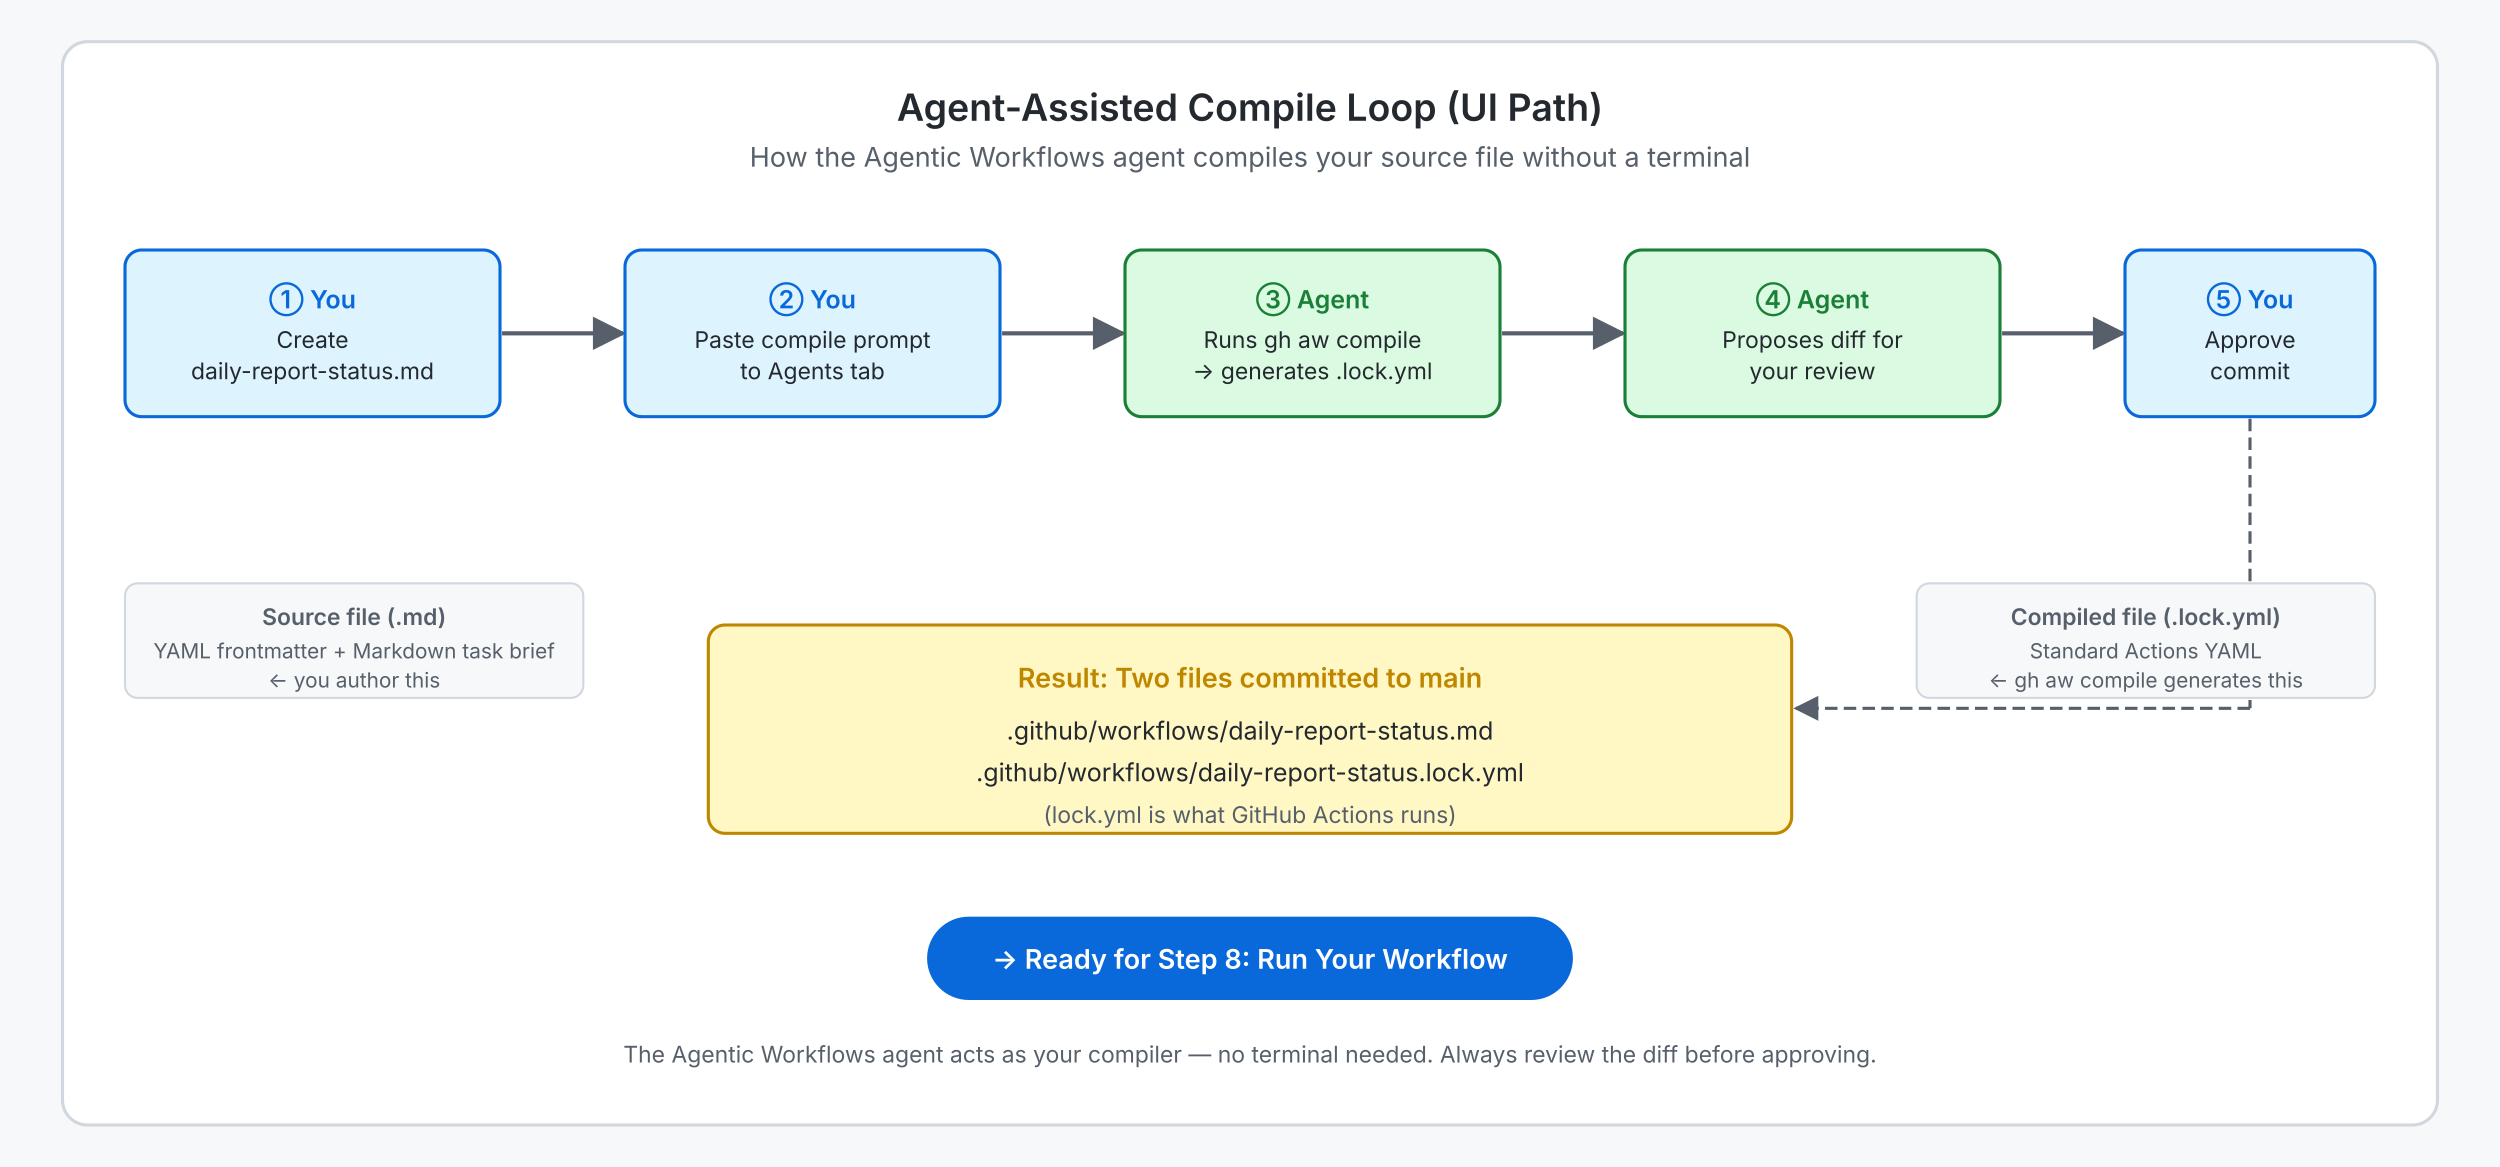
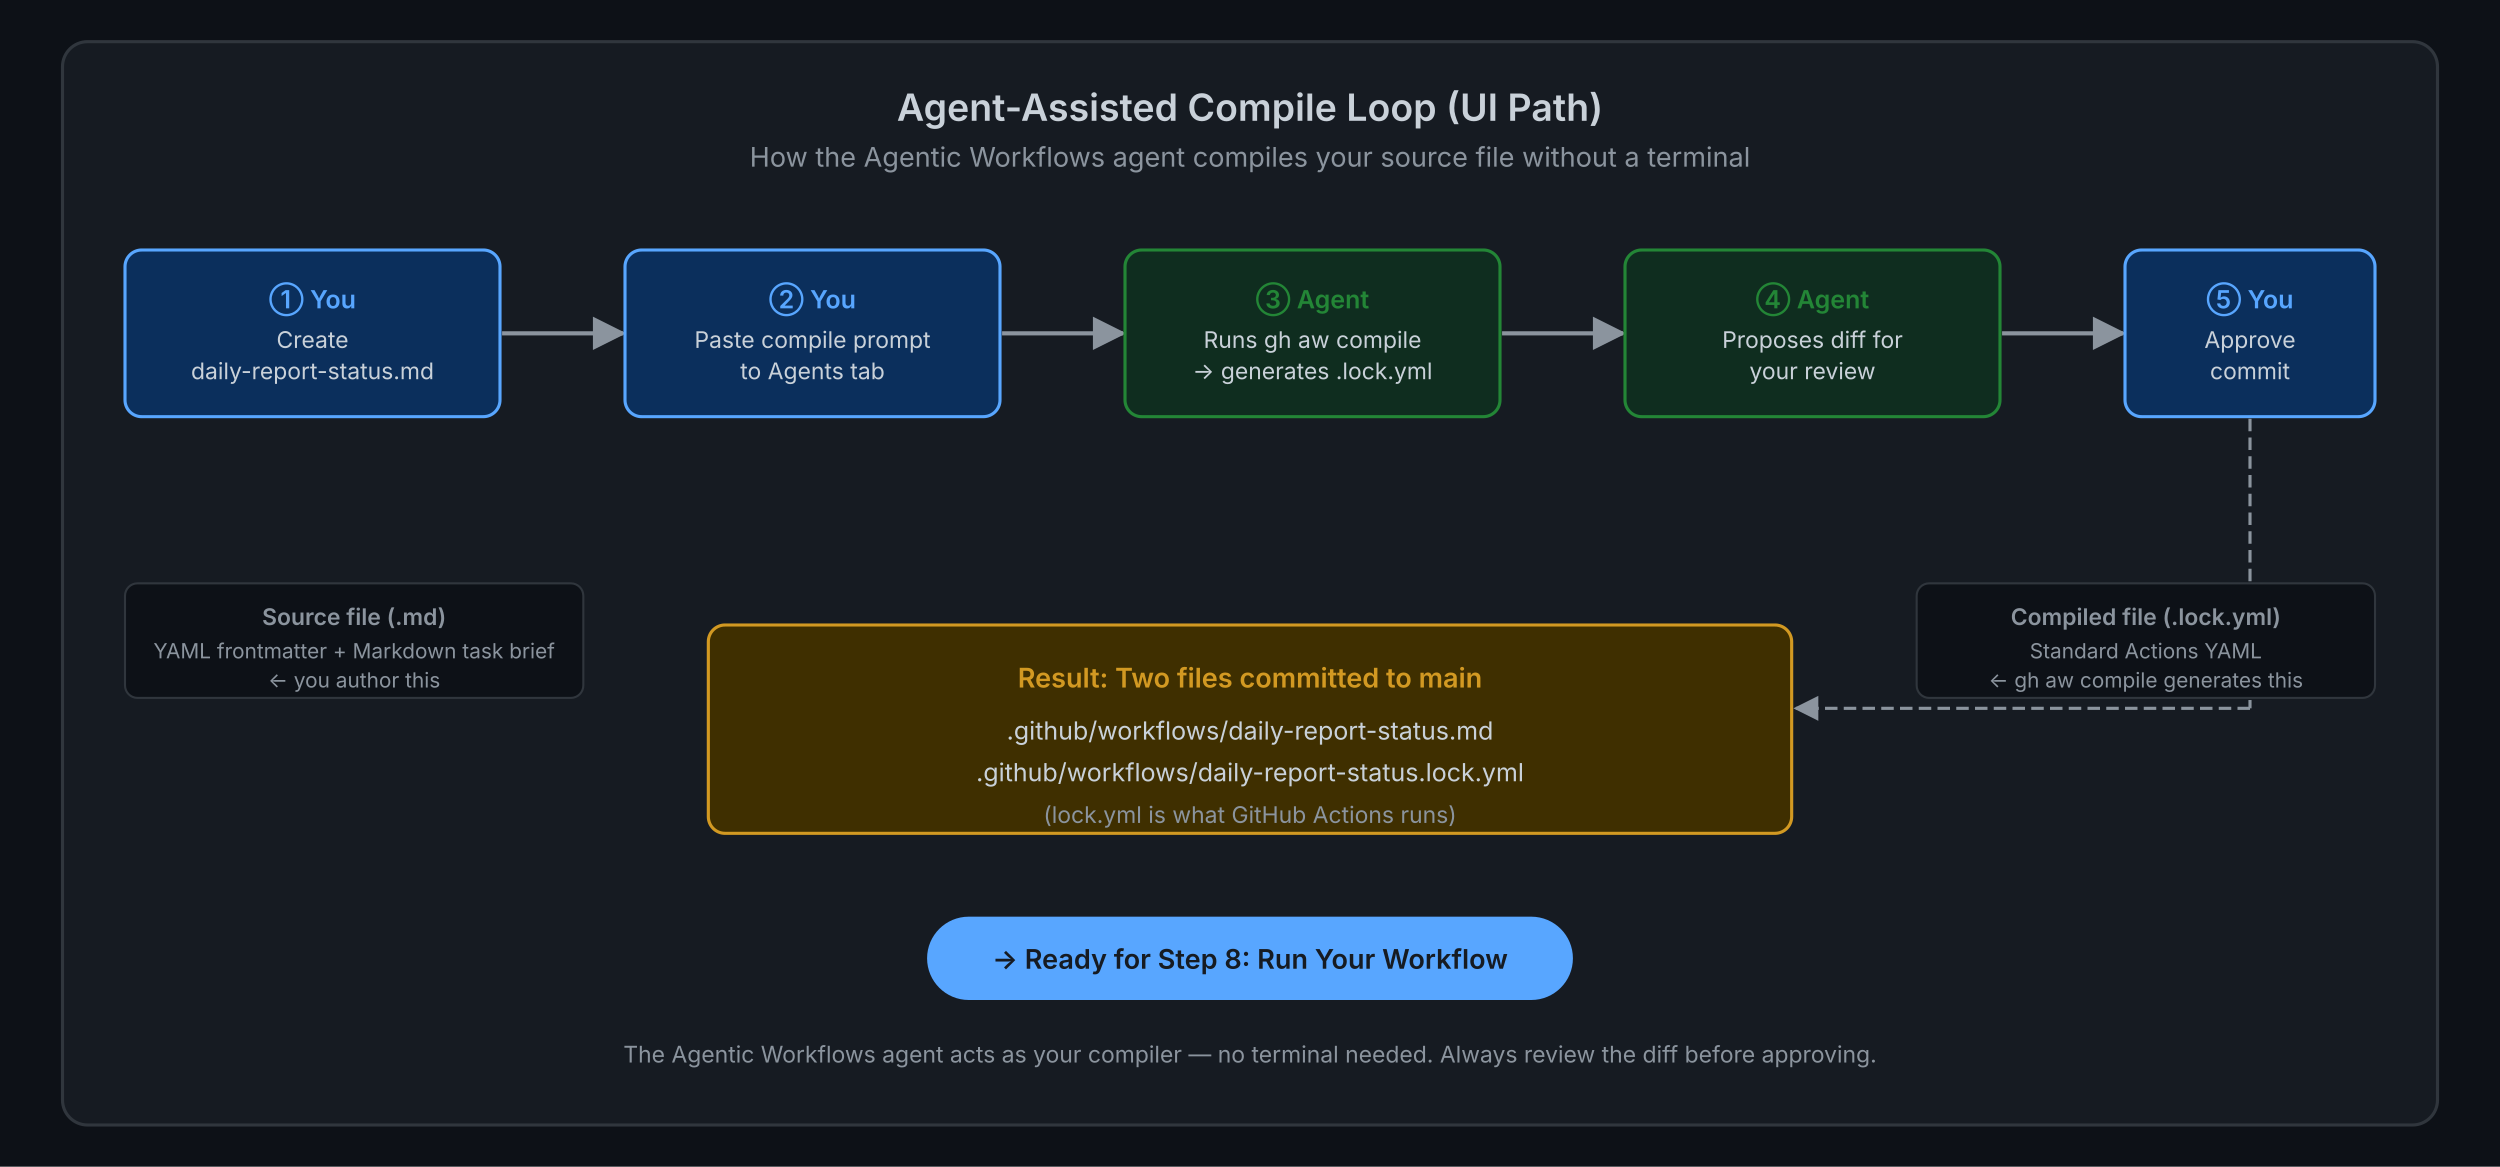
<svg xmlns="http://www.w3.org/2000/svg" width="1200" height="560" viewBox="0 0 1200 560" role="img" aria-label="Agent-assisted compile loop: user writes a Markdown source file, pastes a compile prompt to the Agentic Workflows agent, the agent compiles the source into a lock file and proposes a diff, the user reviews and approves, and the agent commits both files to main.">
-   <rect width="1200" height="560" fill="#f6f8fa" />
-   <rect x="30" y="20" width="1140" height="520" rx="12" ry="12" fill="white" stroke="#d0d7de" stroke-width="1.5" />
-   <text x="600" y="58" text-anchor="middle" font-family="system-ui,-apple-system,sans-serif" font-size="18" font-weight="600" fill="#24292f">Agent-Assisted Compile Loop (UI Path)</text>
-   <text x="600" y="80" text-anchor="middle" font-family="system-ui,-apple-system,sans-serif" font-size="13" fill="#57606a">How the Agentic Workflows agent compiles your source file without a terminal</text>
-   <rect x="60" y="120" width="180" height="80" rx="8" ry="8" fill="#ddf4ff" stroke="#0969da" stroke-width="1.5" />
-   <text x="150" y="148" text-anchor="middle" font-family="system-ui,-apple-system,sans-serif" font-size="12" font-weight="600" fill="#0969da">① You</text>
-   <text x="150" y="167" text-anchor="middle" font-family="system-ui,-apple-system,sans-serif" font-size="11" fill="#24292f">Create</text>
-   <text x="150" y="182" text-anchor="middle" font-family="system-ui,-apple-system,sans-serif" font-size="11" fill="#24292f">daily-report-status.md</text>
-   <line x1="241" y1="160" x2="299" y2="160" stroke="#57606a" stroke-width="2" marker-end="url(#arrow)" />
-   <rect x="300" y="120" width="180" height="80" rx="8" ry="8" fill="#ddf4ff" stroke="#0969da" stroke-width="1.5" />
-   <text x="390" y="148" text-anchor="middle" font-family="system-ui,-apple-system,sans-serif" font-size="12" font-weight="600" fill="#0969da">② You</text>
-   <text x="390" y="167" text-anchor="middle" font-family="system-ui,-apple-system,sans-serif" font-size="11" fill="#24292f">Paste compile prompt</text>
-   <text x="390" y="182" text-anchor="middle" font-family="system-ui,-apple-system,sans-serif" font-size="11" fill="#24292f">to Agents tab</text>
-   <line x1="481" y1="160" x2="539" y2="160" stroke="#57606a" stroke-width="2" marker-end="url(#arrow)" />
-   <rect x="540" y="120" width="180" height="80" rx="8" ry="8" fill="#dafbe1" stroke="#1a7f37" stroke-width="1.5" />
-   <text x="630" y="148" text-anchor="middle" font-family="system-ui,-apple-system,sans-serif" font-size="12" font-weight="600" fill="#1a7f37">③ Agent</text>
-   <text x="630" y="167" text-anchor="middle" font-family="system-ui,-apple-system,sans-serif" font-size="11" fill="#24292f">Runs gh aw compile</text>
-   <text x="630" y="182" text-anchor="middle" font-family="system-ui,-apple-system,sans-serif" font-size="11" fill="#24292f">→ generates .lock.yml</text>
-   <line x1="721" y1="160" x2="779" y2="160" stroke="#57606a" stroke-width="2" marker-end="url(#arrow)" />
-   <rect x="780" y="120" width="180" height="80" rx="8" ry="8" fill="#dafbe1" stroke="#1a7f37" stroke-width="1.5" />
-   <text x="870" y="148" text-anchor="middle" font-family="system-ui,-apple-system,sans-serif" font-size="12" font-weight="600" fill="#1a7f37">④ Agent</text>
-   <text x="870" y="167" text-anchor="middle" font-family="system-ui,-apple-system,sans-serif" font-size="11" fill="#24292f">Proposes diff for</text>
-   <text x="870" y="182" text-anchor="middle" font-family="system-ui,-apple-system,sans-serif" font-size="11" fill="#24292f">your review</text>
-   <line x1="961" y1="160" x2="1019" y2="160" stroke="#57606a" stroke-width="2" marker-end="url(#arrow)" />
-   <rect x="1020" y="120" width="120" height="80" rx="8" ry="8" fill="#ddf4ff" stroke="#0969da" stroke-width="1.5" />
-   <text x="1080" y="148" text-anchor="middle" font-family="system-ui,-apple-system,sans-serif" font-size="12" font-weight="600" fill="#0969da">⑤ You</text>
-   <text x="1080" y="167" text-anchor="middle" font-family="system-ui,-apple-system,sans-serif" font-size="11" fill="#24292f">Approve</text>
-   <text x="1080" y="182" text-anchor="middle" font-family="system-ui,-apple-system,sans-serif" font-size="11" fill="#24292f">commit</text>
-   <rect x="340" y="300" width="520" height="100" rx="8" ry="8" fill="#fff8c5" stroke="#bf8700" stroke-width="1.5" />
-   <text x="600" y="330" text-anchor="middle" font-family="system-ui,-apple-system,sans-serif" font-size="13" font-weight="600" fill="#bf8700">Result: Two files committed to main</text>
-   <text x="600" y="355" text-anchor="middle" font-family="system-ui,-apple-system,sans-serif" font-size="12" fill="#24292f">.github/workflows/daily-report-status.md</text>
-   <text x="600" y="375" text-anchor="middle" font-family="system-ui,-apple-system,sans-serif" font-size="12" fill="#24292f">.github/workflows/daily-report-status.lock.yml</text>
-   <text x="600" y="395" text-anchor="middle" font-family="system-ui,-apple-system,sans-serif" font-size="11" fill="#57606a">(lock.yml is what GitHub Actions runs)</text>
-   <line x1="1080" y1="201" x2="1080" y2="340" stroke="#57606a" stroke-width="1.5" stroke-dasharray="6,3" />
-   <line x1="1080" y1="340" x2="862" y2="340" stroke="#57606a" stroke-width="1.5" stroke-dasharray="6,3" marker-end="url(#arrow)" />
-   <rect x="60" y="280" width="220" height="55" rx="6" fill="#f6f8fa" stroke="#d0d7de" stroke-width="1" />
-   <text x="170" y="300" text-anchor="middle" font-family="system-ui,-apple-system,sans-serif" font-size="11" font-weight="600" fill="#57606a">Source file (.md)</text>
-   <text x="170" y="316" text-anchor="middle" font-family="system-ui,-apple-system,sans-serif" font-size="10" fill="#57606a">YAML frontmatter + Markdown task brief</text>
-   <text x="170" y="330" text-anchor="middle" font-family="system-ui,-apple-system,sans-serif" font-size="10" fill="#57606a">← you author this</text>
-   <rect x="920" y="280" width="220" height="55" rx="6" fill="#f6f8fa" stroke="#d0d7de" stroke-width="1" />
-   <text x="1030" y="300" text-anchor="middle" font-family="system-ui,-apple-system,sans-serif" font-size="11" font-weight="600" fill="#57606a">Compiled file (.lock.yml)</text>
-   <text x="1030" y="316" text-anchor="middle" font-family="system-ui,-apple-system,sans-serif" font-size="10" fill="#57606a">Standard Actions YAML</text>
-   <text x="1030" y="330" text-anchor="middle" font-family="system-ui,-apple-system,sans-serif" font-size="10" fill="#57606a">← gh aw compile generates this</text>
-   <rect x="445" y="440" width="310" height="40" rx="20" fill="#0969da" />
-   <text x="600" y="465" text-anchor="middle" font-family="system-ui,-apple-system,sans-serif" font-size="13" font-weight="600" fill="white">→ Ready for Step 8: Run Your Workflow</text>
+   <rect width="1200" height="560" fill="#0d1117" />
+   <rect x="30" y="20" width="1140" height="520" rx="12" ry="12" fill="#161b22" stroke="#30363d" stroke-width="1.5" />
+   <text x="600" y="58" text-anchor="middle" font-family="system-ui,-apple-system,sans-serif" font-size="18" font-weight="600" fill="#c9d1d9">Agent-Assisted Compile Loop (UI Path)</text>
+   <text x="600" y="80" text-anchor="middle" font-family="system-ui,-apple-system,sans-serif" font-size="13" fill="#8b949e">How the Agentic Workflows agent compiles your source file without a terminal</text>
+   <rect x="60" y="120" width="180" height="80" rx="8" ry="8" fill="#0b2f5c" stroke="#58a6ff" stroke-width="1.5" />
+   <text x="150" y="148" text-anchor="middle" font-family="system-ui,-apple-system,sans-serif" font-size="12" font-weight="600" fill="#58a6ff">① You</text>
+   <text x="150" y="167" text-anchor="middle" font-family="system-ui,-apple-system,sans-serif" font-size="11" fill="#c9d1d9">Create</text>
+   <text x="150" y="182" text-anchor="middle" font-family="system-ui,-apple-system,sans-serif" font-size="11" fill="#c9d1d9">daily-report-status.md</text>
+   <line x1="241" y1="160" x2="299" y2="160" stroke="#8b949e" stroke-width="2" marker-end="url(#arrow)" />
+   <rect x="300" y="120" width="180" height="80" rx="8" ry="8" fill="#0b2f5c" stroke="#58a6ff" stroke-width="1.5" />
+   <text x="390" y="148" text-anchor="middle" font-family="system-ui,-apple-system,sans-serif" font-size="12" font-weight="600" fill="#58a6ff">② You</text>
+   <text x="390" y="167" text-anchor="middle" font-family="system-ui,-apple-system,sans-serif" font-size="11" fill="#c9d1d9">Paste compile prompt</text>
+   <text x="390" y="182" text-anchor="middle" font-family="system-ui,-apple-system,sans-serif" font-size="11" fill="#c9d1d9">to Agents tab</text>
+   <line x1="481" y1="160" x2="539" y2="160" stroke="#8b949e" stroke-width="2" marker-end="url(#arrow)" />
+   <rect x="540" y="120" width="180" height="80" rx="8" ry="8" fill="#0f2d1f" stroke="#238636" stroke-width="1.5" />
+   <text x="630" y="148" text-anchor="middle" font-family="system-ui,-apple-system,sans-serif" font-size="12" font-weight="600" fill="#238636">③ Agent</text>
+   <text x="630" y="167" text-anchor="middle" font-family="system-ui,-apple-system,sans-serif" font-size="11" fill="#c9d1d9">Runs gh aw compile</text>
+   <text x="630" y="182" text-anchor="middle" font-family="system-ui,-apple-system,sans-serif" font-size="11" fill="#c9d1d9">→ generates .lock.yml</text>
+   <line x1="721" y1="160" x2="779" y2="160" stroke="#8b949e" stroke-width="2" marker-end="url(#arrow)" />
+   <rect x="780" y="120" width="180" height="80" rx="8" ry="8" fill="#0f2d1f" stroke="#238636" stroke-width="1.5" />
+   <text x="870" y="148" text-anchor="middle" font-family="system-ui,-apple-system,sans-serif" font-size="12" font-weight="600" fill="#238636">④ Agent</text>
+   <text x="870" y="167" text-anchor="middle" font-family="system-ui,-apple-system,sans-serif" font-size="11" fill="#c9d1d9">Proposes diff for</text>
+   <text x="870" y="182" text-anchor="middle" font-family="system-ui,-apple-system,sans-serif" font-size="11" fill="#c9d1d9">your review</text>
+   <line x1="961" y1="160" x2="1019" y2="160" stroke="#8b949e" stroke-width="2" marker-end="url(#arrow)" />
+   <rect x="1020" y="120" width="120" height="80" rx="8" ry="8" fill="#0b2f5c" stroke="#58a6ff" stroke-width="1.5" />
+   <text x="1080" y="148" text-anchor="middle" font-family="system-ui,-apple-system,sans-serif" font-size="12" font-weight="600" fill="#58a6ff">⑤ You</text>
+   <text x="1080" y="167" text-anchor="middle" font-family="system-ui,-apple-system,sans-serif" font-size="11" fill="#c9d1d9">Approve</text>
+   <text x="1080" y="182" text-anchor="middle" font-family="system-ui,-apple-system,sans-serif" font-size="11" fill="#c9d1d9">commit</text>
+   <rect x="340" y="300" width="520" height="100" rx="8" ry="8" fill="#3f2f00" stroke="#d29922" stroke-width="1.5" />
+   <text x="600" y="330" text-anchor="middle" font-family="system-ui,-apple-system,sans-serif" font-size="13" font-weight="600" fill="#d29922">Result: Two files committed to main</text>
+   <text x="600" y="355" text-anchor="middle" font-family="system-ui,-apple-system,sans-serif" font-size="12" fill="#c9d1d9">.github/workflows/daily-report-status.md</text>
+   <text x="600" y="375" text-anchor="middle" font-family="system-ui,-apple-system,sans-serif" font-size="12" fill="#c9d1d9">.github/workflows/daily-report-status.lock.yml</text>
+   <text x="600" y="395" text-anchor="middle" font-family="system-ui,-apple-system,sans-serif" font-size="11" fill="#8b949e">(lock.yml is what GitHub Actions runs)</text>
+   <line x1="1080" y1="201" x2="1080" y2="340" stroke="#8b949e" stroke-width="1.5" stroke-dasharray="6,3" />
+   <line x1="1080" y1="340" x2="862" y2="340" stroke="#8b949e" stroke-width="1.5" stroke-dasharray="6,3" marker-end="url(#arrow)" />
+   <rect x="60" y="280" width="220" height="55" rx="6" fill="#0d1117" stroke="#30363d" stroke-width="1" />
+   <text x="170" y="300" text-anchor="middle" font-family="system-ui,-apple-system,sans-serif" font-size="11" font-weight="600" fill="#8b949e">Source file (.md)</text>
+   <text x="170" y="316" text-anchor="middle" font-family="system-ui,-apple-system,sans-serif" font-size="10" fill="#8b949e">YAML frontmatter + Markdown task brief</text>
+   <text x="170" y="330" text-anchor="middle" font-family="system-ui,-apple-system,sans-serif" font-size="10" fill="#8b949e">← you author this</text>
+   <rect x="920" y="280" width="220" height="55" rx="6" fill="#0d1117" stroke="#30363d" stroke-width="1" />
+   <text x="1030" y="300" text-anchor="middle" font-family="system-ui,-apple-system,sans-serif" font-size="11" font-weight="600" fill="#8b949e">Compiled file (.lock.yml)</text>
+   <text x="1030" y="316" text-anchor="middle" font-family="system-ui,-apple-system,sans-serif" font-size="10" fill="#8b949e">Standard Actions YAML</text>
+   <text x="1030" y="330" text-anchor="middle" font-family="system-ui,-apple-system,sans-serif" font-size="10" fill="#8b949e">← gh aw compile generates this</text>
+   <rect x="445" y="440" width="310" height="40" rx="20" fill="#58a6ff" />
+   <text x="600" y="465" text-anchor="middle" font-family="system-ui,-apple-system,sans-serif" font-size="13" font-weight="600" fill="#161b22">→ Ready for Step 8: Run Your Workflow</text>
  <defs>
    <marker id="arrow" viewBox="0 0 10 10" refX="9" refY="5" markerWidth="8" markerHeight="8" orient="auto-start-reverse">
-       <path d="M 0 0 L 10 5 L 0 10 z" fill="#57606a" />
+       <path d="M 0 0 L 10 5 L 0 10 z" fill="#8b949e" />
    </marker>
  </defs>
-   <text x="600" y="510" text-anchor="middle" font-family="system-ui,-apple-system,sans-serif" font-size="11" fill="#57606a">The Agentic Workflows agent acts as your compiler — no terminal needed. Always review the diff before approving.</text>
+   <text x="600" y="510" text-anchor="middle" font-family="system-ui,-apple-system,sans-serif" font-size="11" fill="#8b949e">The Agentic Workflows agent acts as your compiler — no terminal needed. Always review the diff before approving.</text>
</svg>
